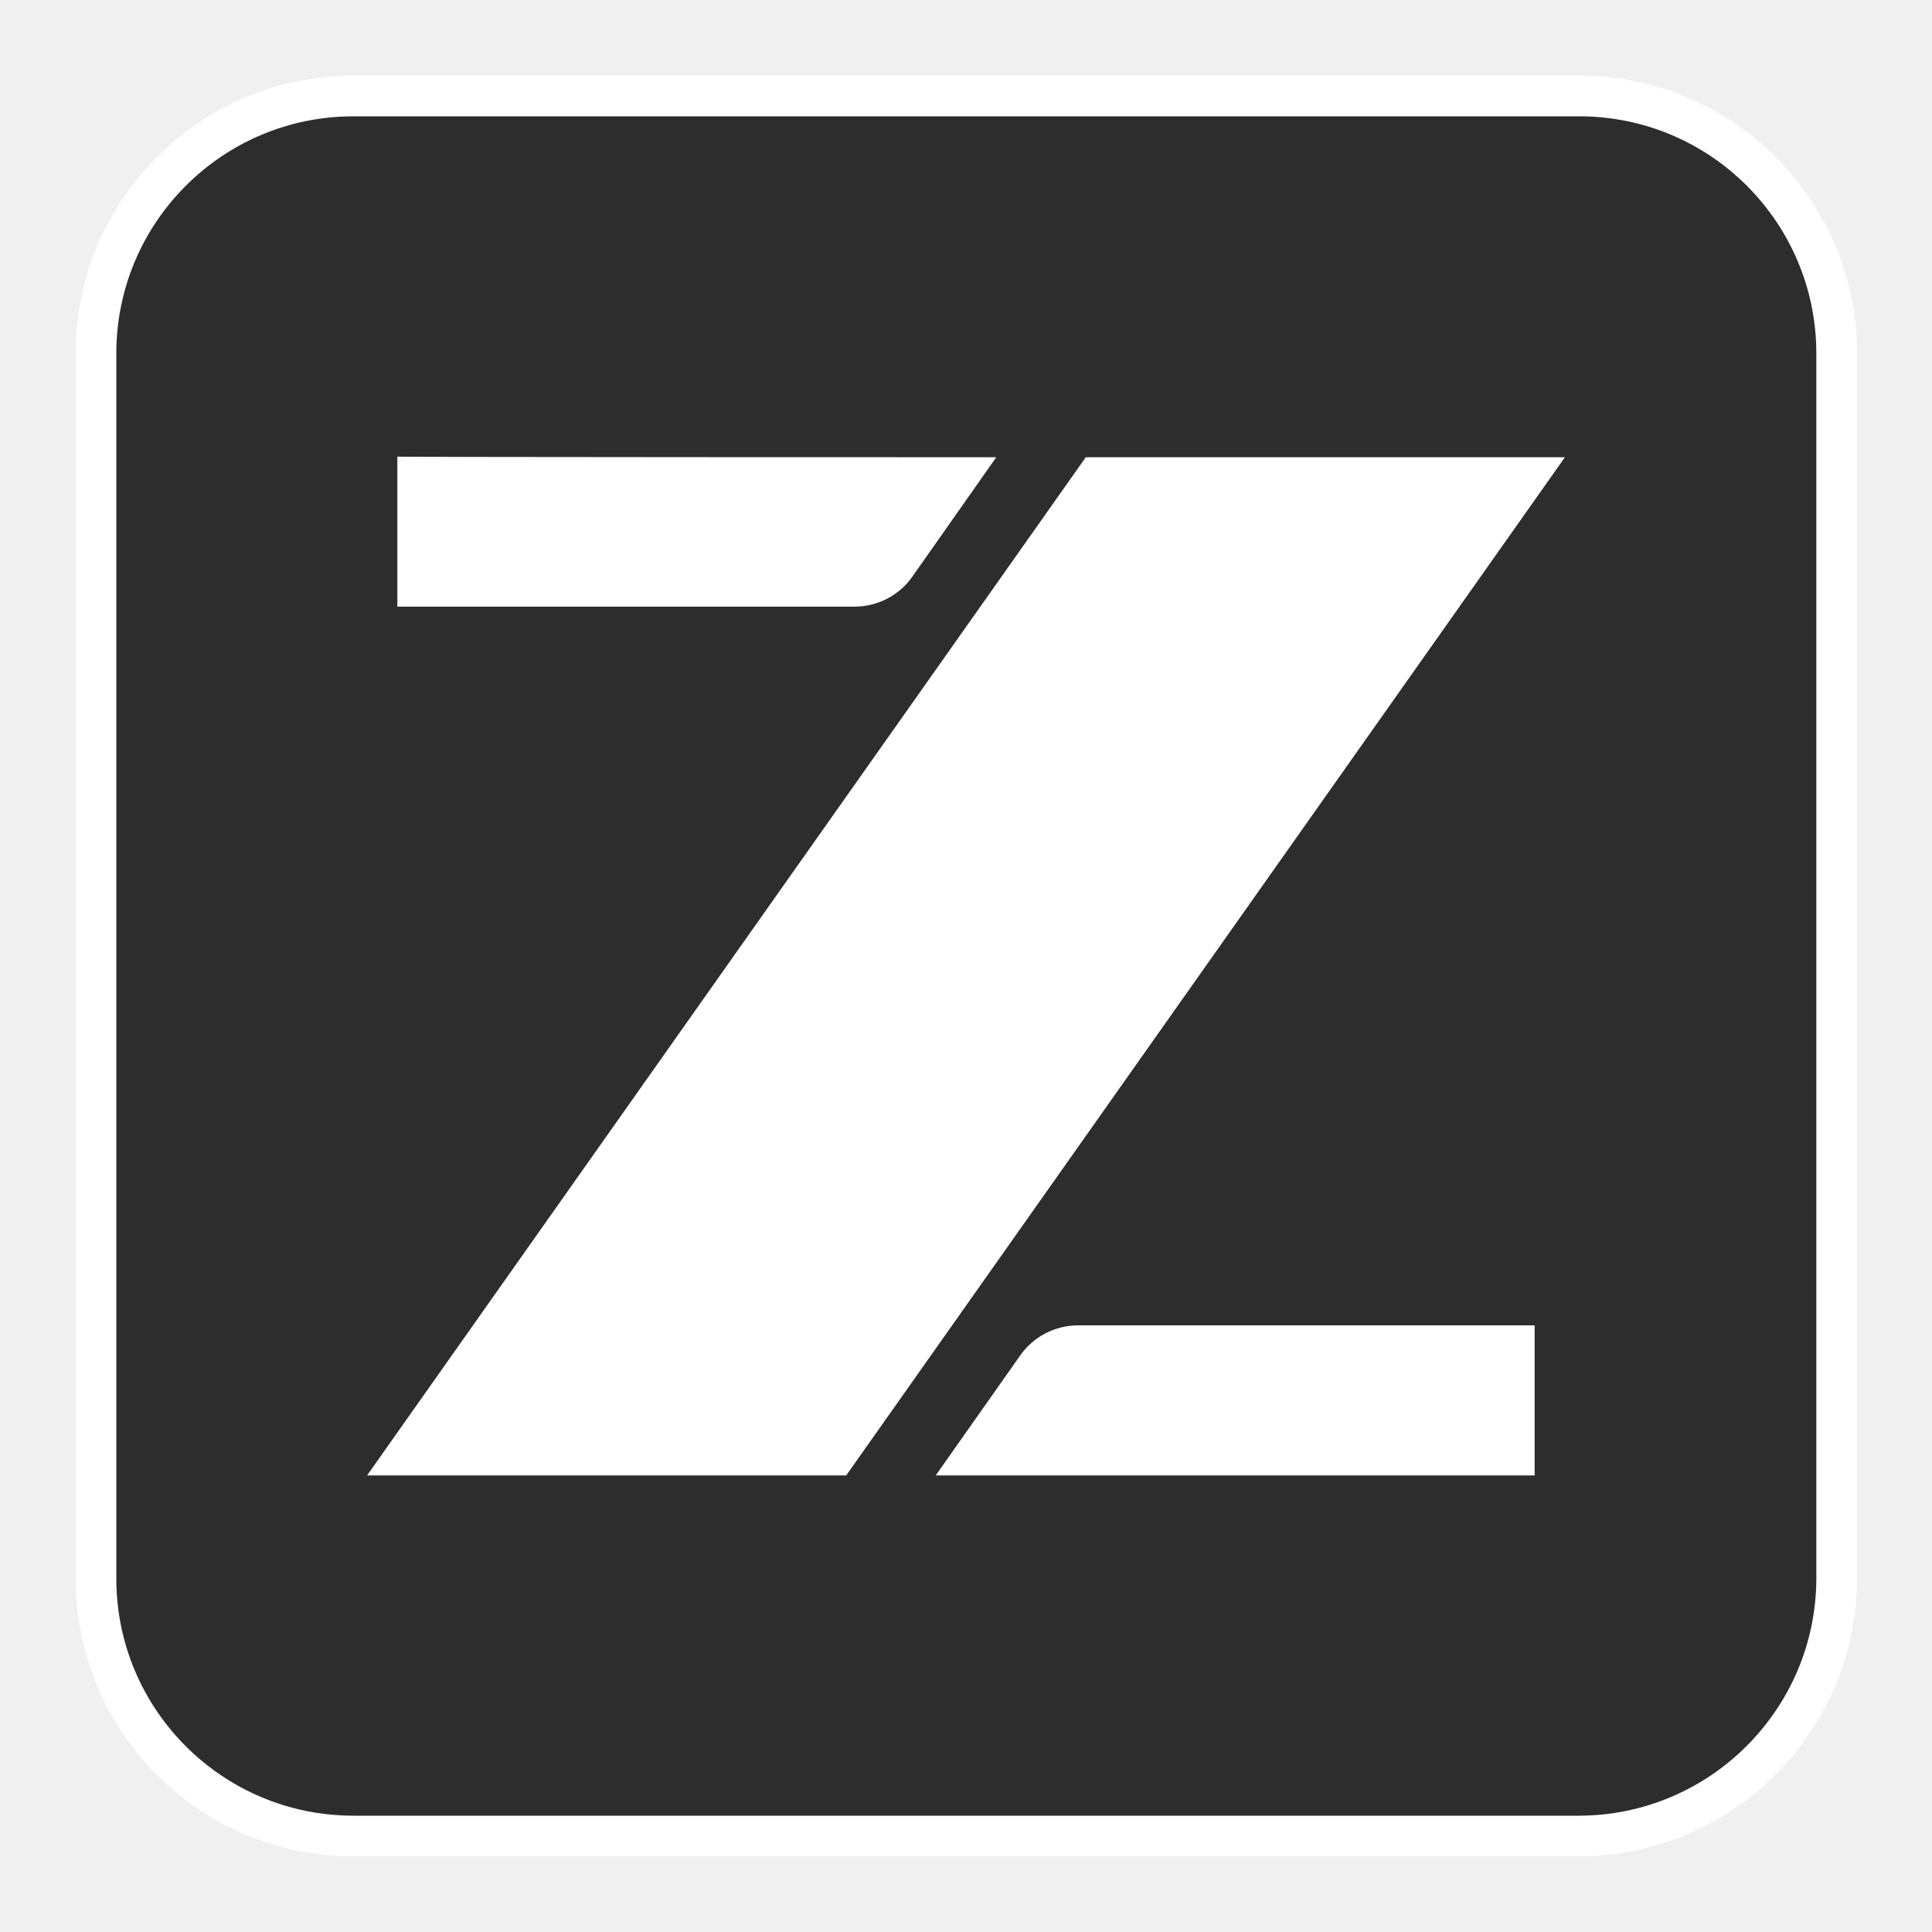
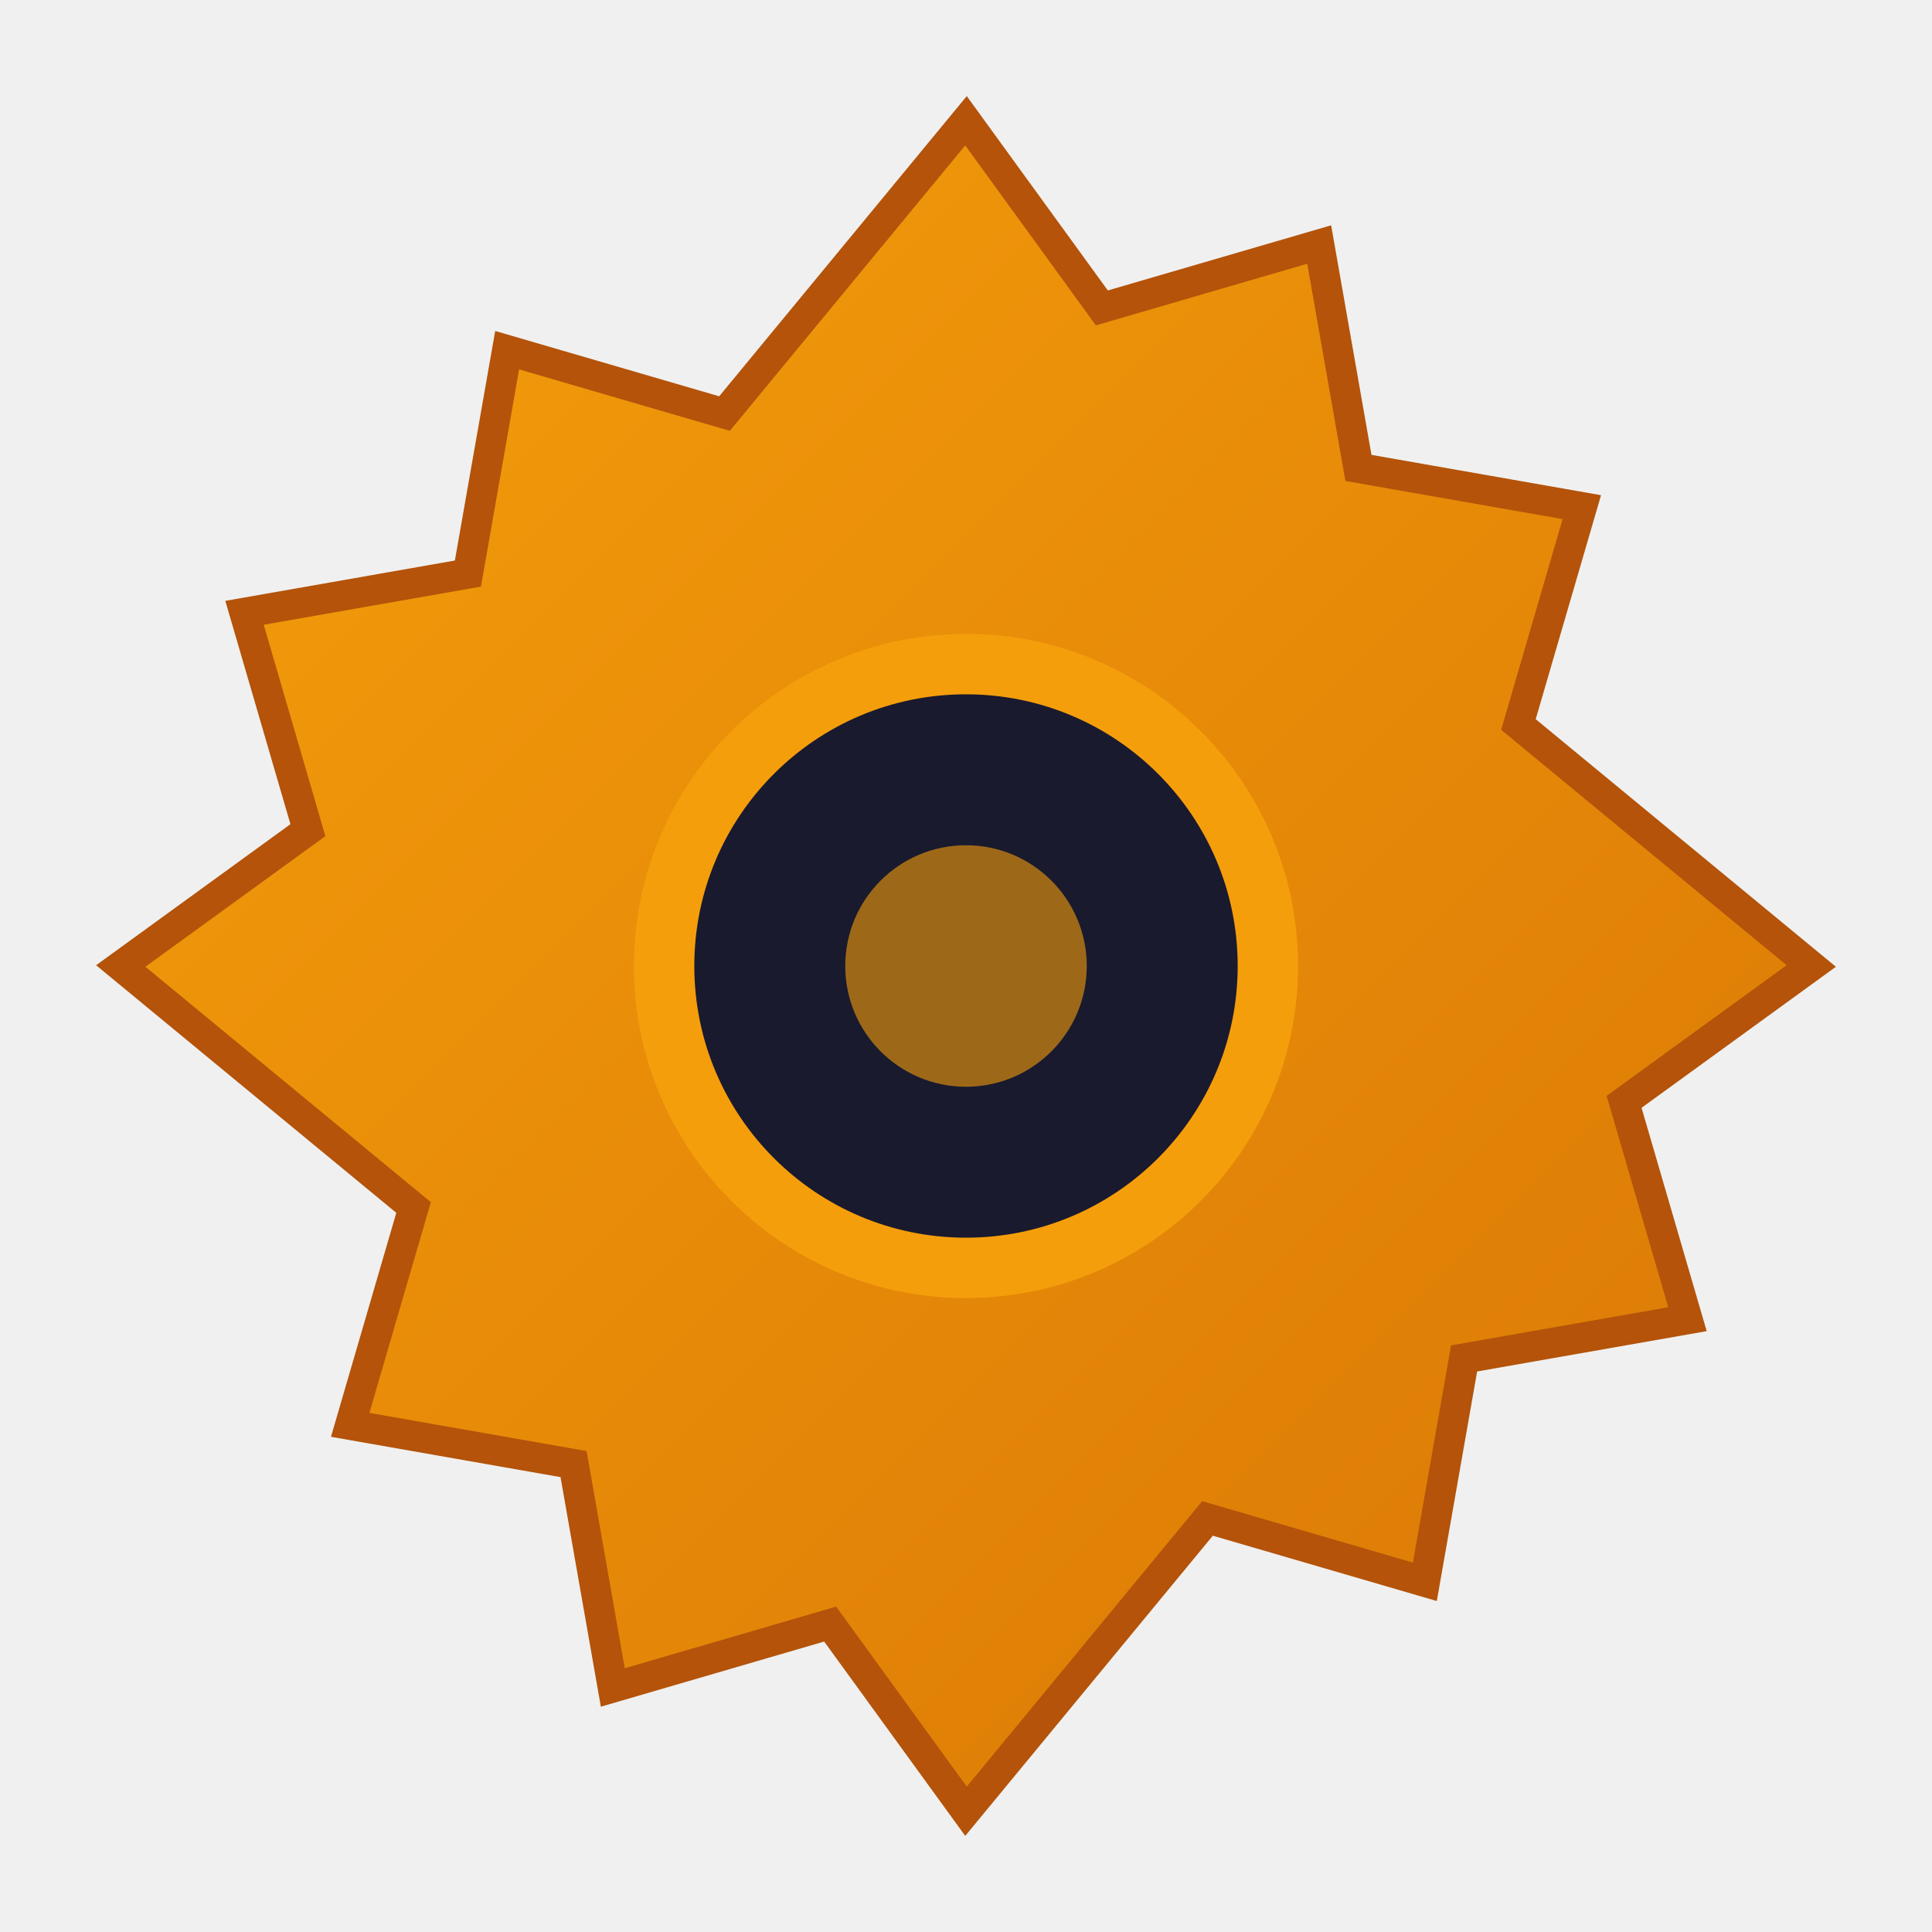
- <svg xmlns="http://www.w3.org/2000/svg" version="1.1" x="0px" y="0px" viewBox="0 0 30 30" style="enable-background:new 0 0 30 30;" xml:space="preserve">
+ <svg xmlns="http://www.w3.org/2000/svg" viewBox="0 0 64 64" width="64" height="64">
  <defs>
-     <style type="text/css">
-     .st194{fill:#2D2D2D;stroke:#FFFFFF;stroke-width:0.632;stroke-miterlimit:10;}
-     .st23{fill:#FFFFFF;}
- 
-     .z-breathe {
-       animation: breathe 2.5s ease-in-out infinite;
-     }
- 
-     @keyframes breathe {
-       0%, 100% { opacity: 0.7; }
-       50% { opacity: 1; }
-     }
-   </style>
+     <linearGradient id="g" x1="0%" y1="0%" x2="100%" y2="100%">
+       <stop offset="0%" style="stop-color:#f59e0b" />
+       <stop offset="100%" style="stop-color:#d97706" />
+     </linearGradient>
  </defs>
-   <g>
-     <path class="st194" d="M24.51,28.51H5.49c-2.21,0-4-1.79-4-4V5.49c0-2.21,1.79-4,4-4h19.03c2.21,0,4,1.79,4,4v19.03     C28.51,26.72,26.72,28.51,24.51,28.51z" />
-     <g class="z-breathe">
-       <path class="st23" d="M15.47,7.1l-1.3,1.85c-0.2,0.29-0.54,0.47-0.9,0.47h-7.1V7.09C6.16,7.1,15.47,7.1,15.47,7.1z" />
-       <polygon class="st23" points="24.3,7.1 13.14,22.91 5.7,22.91 16.86,7.1" />
-       <path class="st23" d="M14.53,22.91l1.31-1.86c0.2-0.29,0.54-0.47,0.9-0.47h7.09v2.33H14.53z" />
-     </g>
-   </g>
+   <path d="M32 4l4.5 6.2 7.2-2.1 1.3 7.4 7.4 1.3-2.1 7.2L60 32l-6.2 4.5 2.1 7.2-7.4 1.3-1.3 7.4-7.2-2.1L32 60l-4.5-6.2-7.2 2.1-1.3-7.4-7.4-1.3 2.1-7.2L4 32l6.2-4.5-2.1-7.2 7.4-1.3 1.3-7.4 7.2 2.1Z" fill="url(#g)" stroke="#b45309" stroke-width="1" />
+   <circle cx="32" cy="32" r="10" fill="#1a1a2e" stroke="#f59e0b" stroke-width="2" />
+   <circle cx="32" cy="32" r="4" fill="#f59e0b" opacity="0.6" />
</svg>
